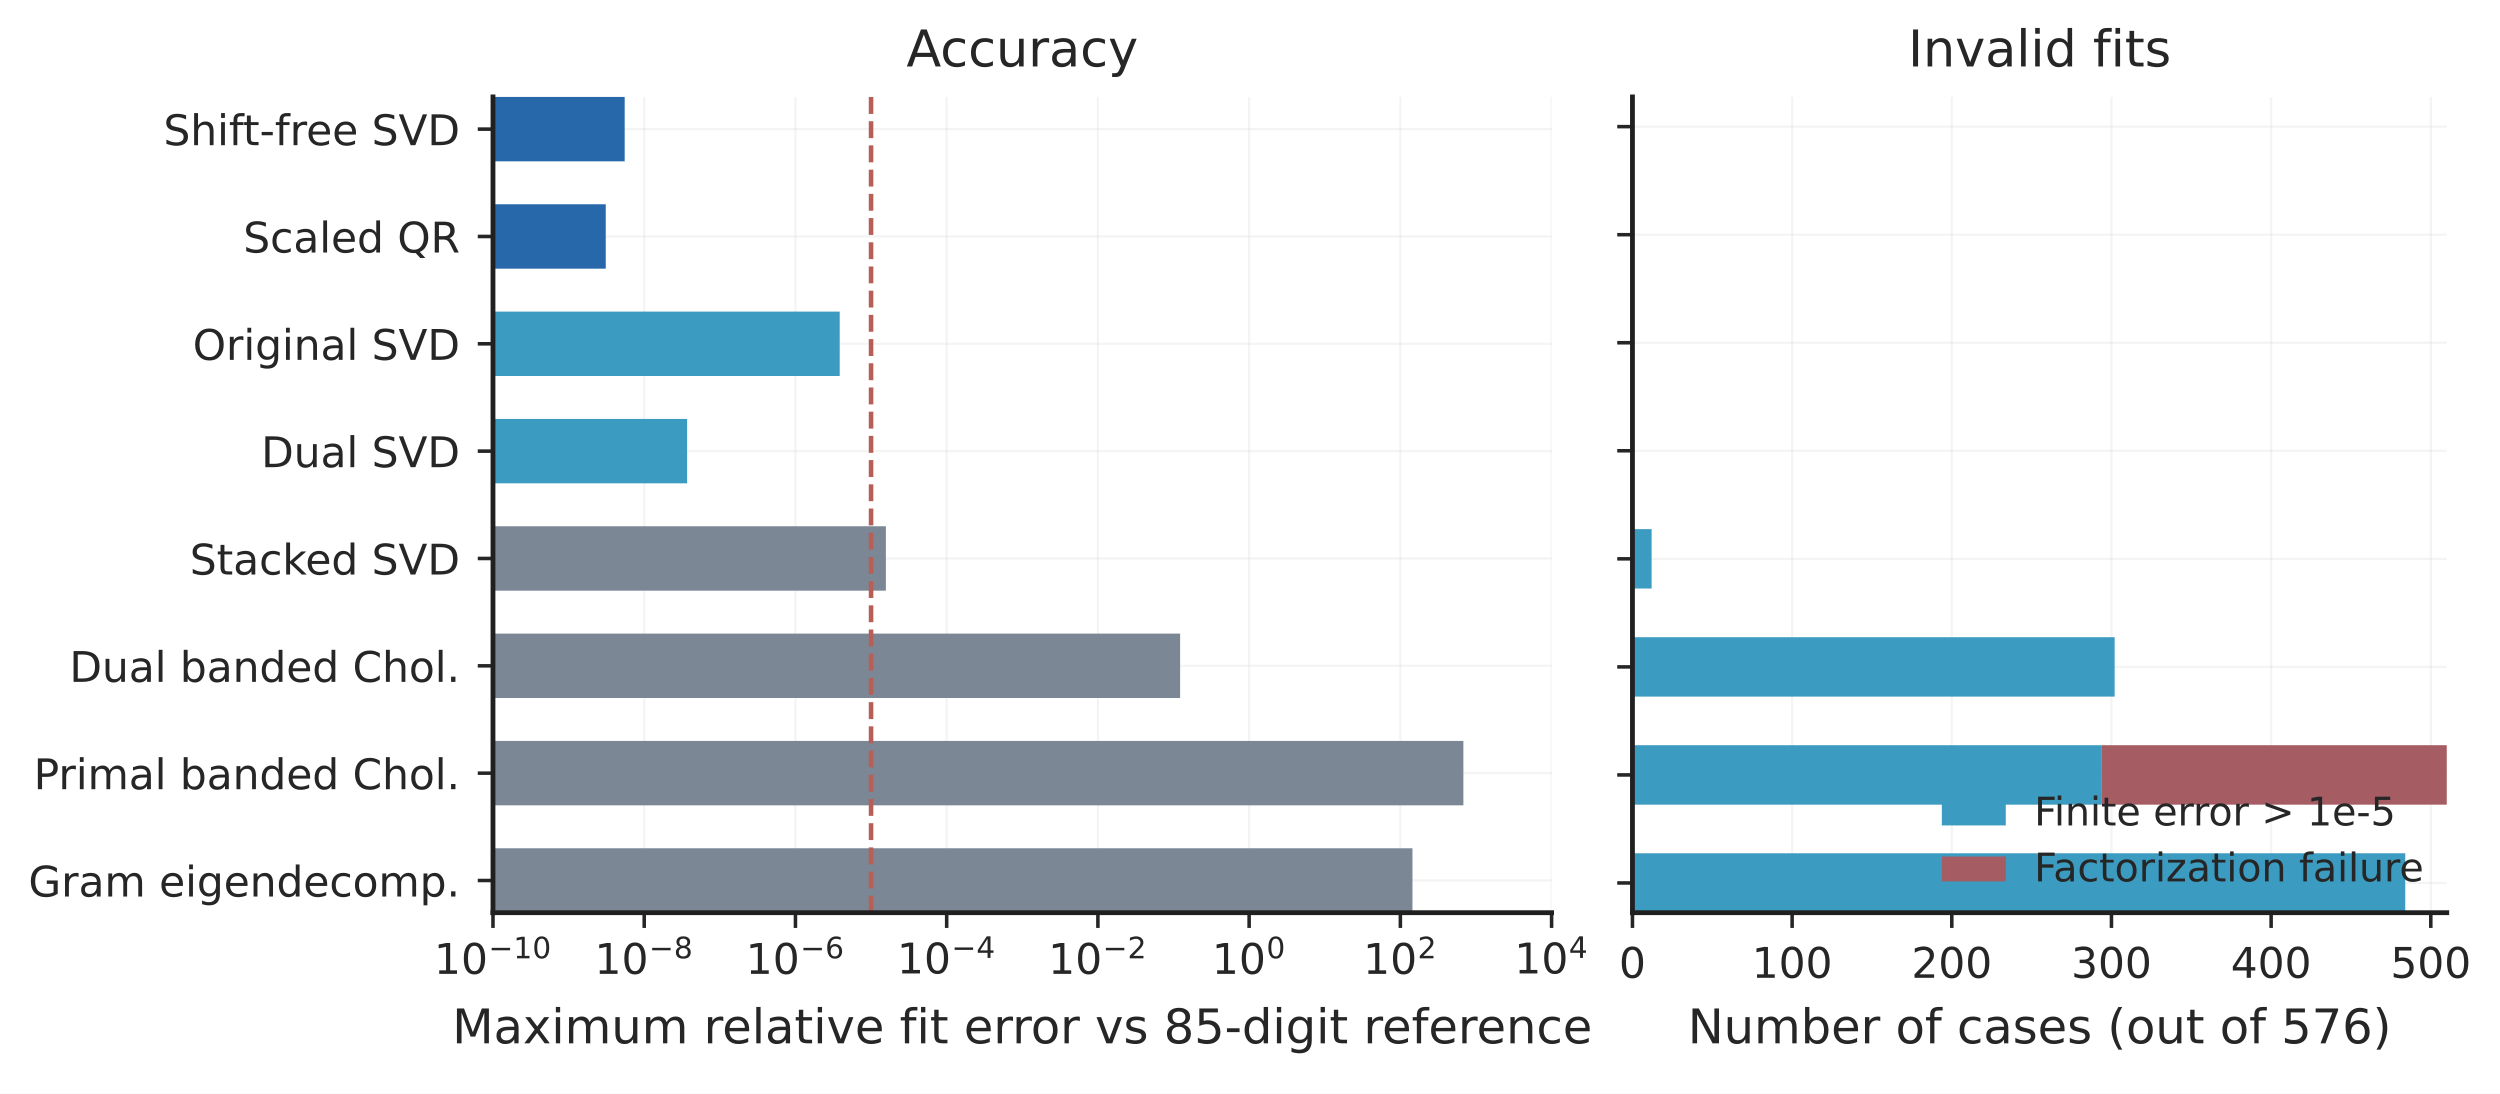
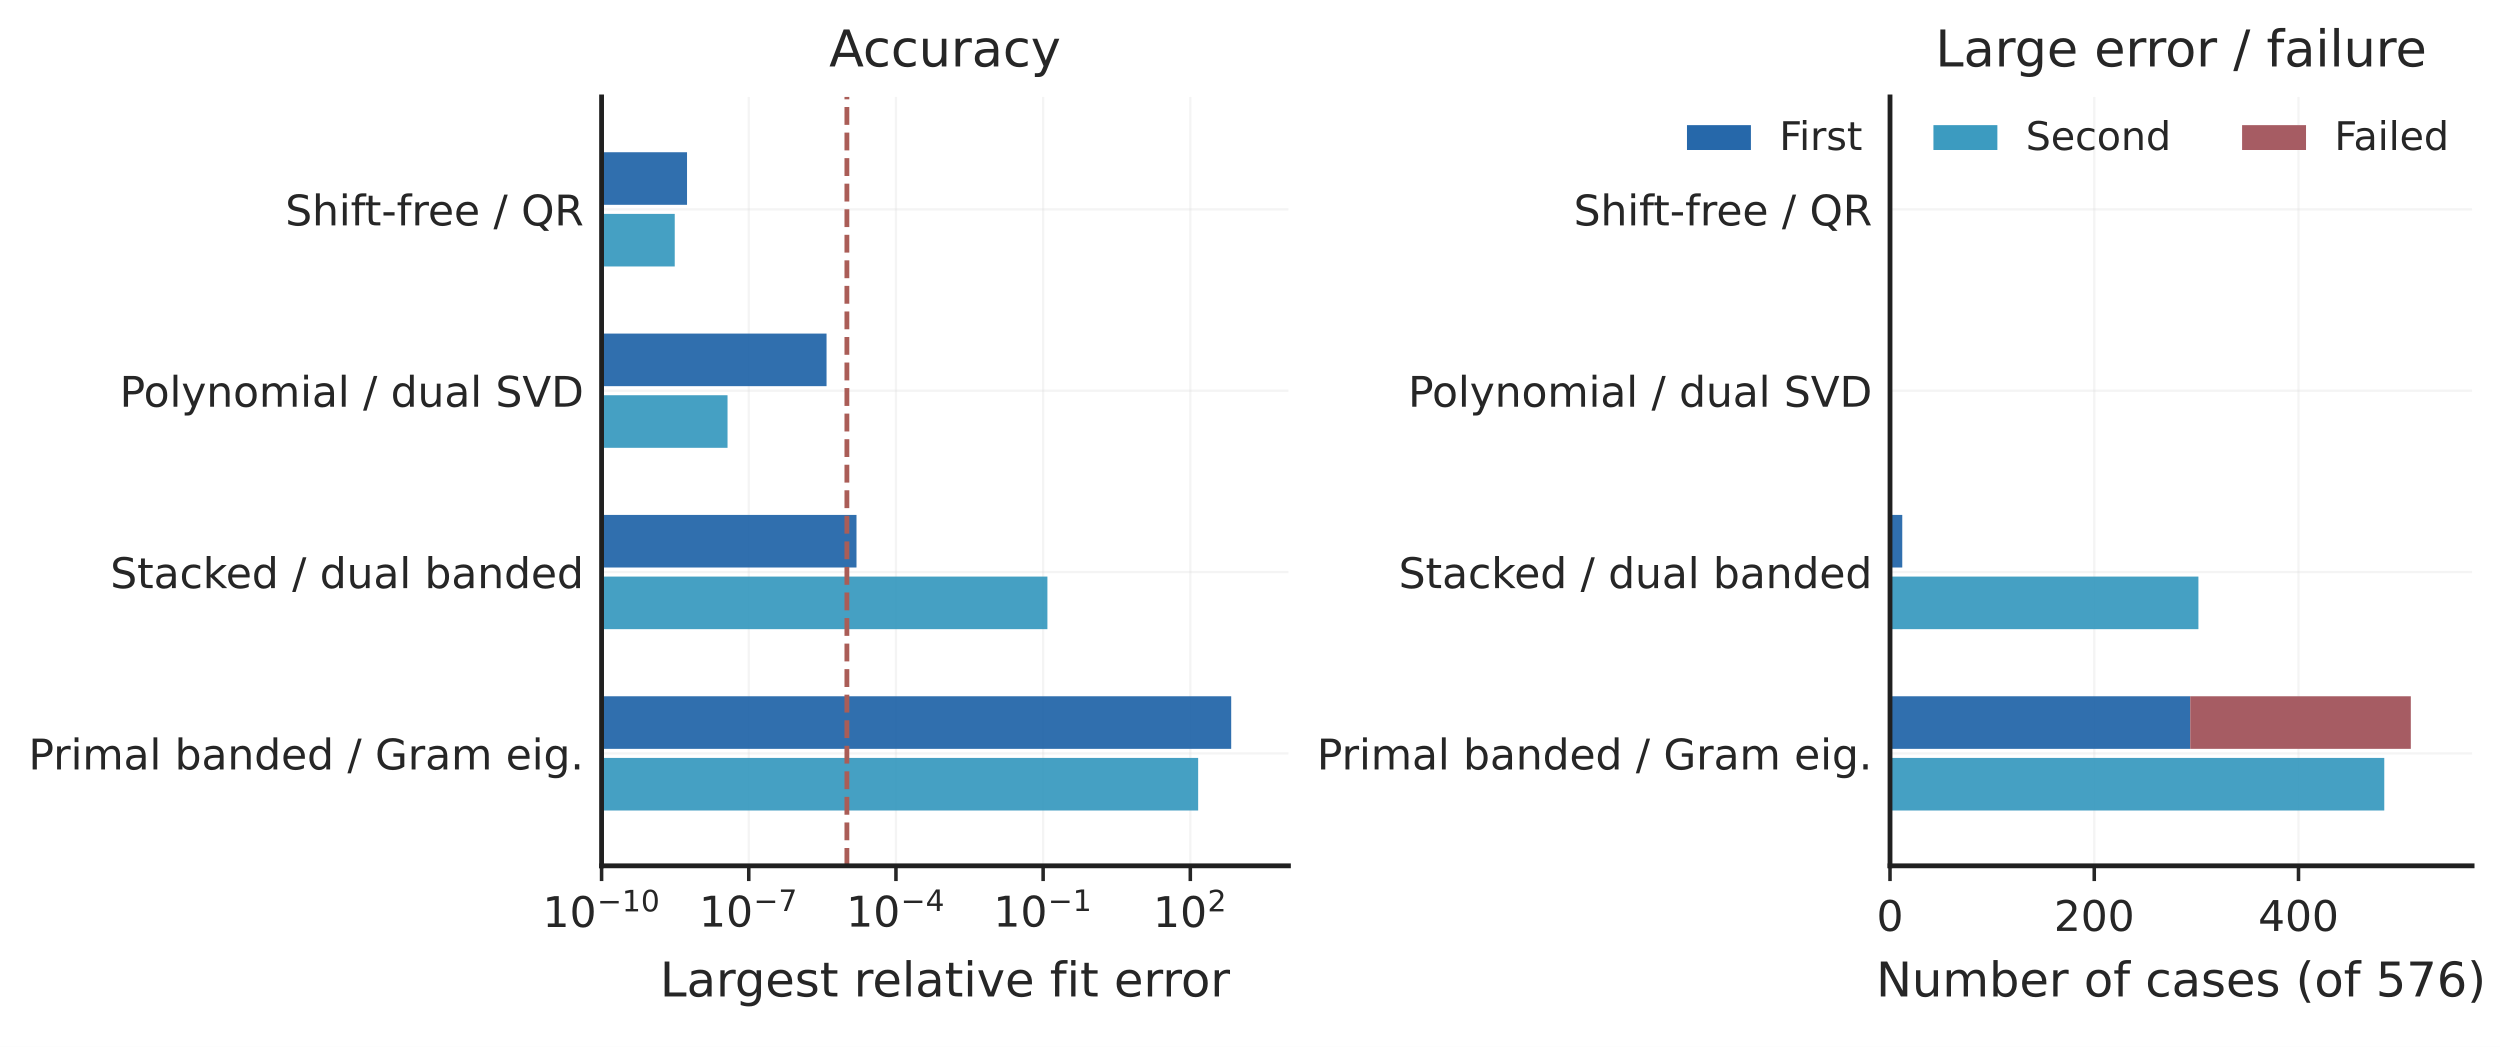
- <svg xmlns="http://www.w3.org/2000/svg" xmlns:xlink="http://www.w3.org/1999/xlink" width="492.661pt" height="215.539pt" viewBox="0 0 492.661 215.539" version="1.1">
+ <svg xmlns="http://www.w3.org/2000/svg" xmlns:xlink="http://www.w3.org/1999/xlink" width="492.661pt" height="206.302pt" viewBox="0 0 492.661 206.302" version="1.1">
  <defs>
    <style type="text/css">*{stroke-linejoin: round; stroke-linecap: butt}</style>
  </defs>
  <g id="figure_1">
    <g id="patch_1">
-       <path d="M 0 215.539  L 492.661 215.539  L 492.661 0  L 0 0  z " style="fill: #ffffff" />
+       <path d="M 0 206.302  L 492.661 206.302  L 492.661 0  L 0 0  z " style="fill: #ffffff" />
    </g>
    <g id="axes_1">
      <g id="patch_2">
-         <path d="M 97.15 179.859  L 305.763 179.859  L 305.763 19.1  L 97.15 19.1  z " style="fill: #ffffff" />
+         <path d="M 118.55 170.622  L 253.904 170.622  L 253.904 19.1  L 118.55 19.1  z " style="fill: #ffffff" />
      </g>
      <g id="matplotlib.axis_1">
        <g id="xtick_1">
          <g id="line2d_1">
-             <path d="M 97.15 179.859  L 97.15 19.1  " clip-path="url(#p9e69a3cbe1)" style="fill: none; stroke: #d8d8d8; stroke-opacity: 0.3; stroke-width: 0.45; stroke-linecap: round" />
+             <path d="M 118.55 170.622  L 118.55 19.1  " clip-path="url(#p819bdfc252)" style="fill: none; stroke: #d8d8d8; stroke-opacity: 0.3; stroke-width: 0.45; stroke-linecap: round" />
          </g>
          <g id="line2d_2">
            <defs>
-               <path id="me8a003179f" d="M 0 0  L 0 3  " style="stroke: #262626; stroke-width: 0.7" />
+               <path id="m937b2d4be9" d="M 0 0  L 0 3  " style="stroke: #262626; stroke-width: 0.7" />
            </defs>
            <g>
-               <use xlink:href="#me8a003179f" x="97.15" y="179.859" style="fill: #262626; stroke: #262626; stroke-width: 0.7" />
+               <use xlink:href="#m937b2d4be9" x="118.55" y="170.622" style="fill: #262626; stroke: #262626; stroke-width: 0.7" />
            </g>
          </g>
          <g id="text_1">
-             <g style="fill: #262626" transform="translate(85.525 192.6914)">
+             <g style="fill: #262626" transform="translate(106.925 183.454)">
              <text>
                <tspan x="0" y="-0.781" style="font-size: 8.333px; font-family: 'DejaVu Sans'; fill: #262626">1</tspan>
                <tspan x="5.328" y="-0.781" style="font-size: 8.333px; font-family: 'DejaVu Sans'; fill: #262626">0</tspan>
                <tspan x="10.733" y="-3.844" style="font-size: 5.833px; font-family: 'DejaVu Sans'; fill: #262626">−</tspan>
                <tspan x="15.646" y="-3.844" style="font-size: 5.833px; font-family: 'DejaVu Sans'; fill: #262626">1</tspan>
                <tspan x="19.375" y="-3.844" style="font-size: 5.833px; font-family: 'DejaVu Sans'; fill: #262626">0</tspan>
              </text>
            </g>
          </g>
        </g>
        <g id="xtick_2">
          <g id="line2d_3">
-             <path d="M 126.952 179.859  L 126.952 19.1  " clip-path="url(#p9e69a3cbe1)" style="fill: none; stroke: #d8d8d8; stroke-opacity: 0.3; stroke-width: 0.45; stroke-linecap: round" />
+             <path d="M 147.554 170.622  L 147.554 19.1  " clip-path="url(#p819bdfc252)" style="fill: none; stroke: #d8d8d8; stroke-opacity: 0.3; stroke-width: 0.45; stroke-linecap: round" />
          </g>
          <g id="line2d_4">
            <g>
-               <use xlink:href="#me8a003179f" x="126.952" y="179.859" style="fill: #262626; stroke: #262626; stroke-width: 0.7" />
+               <use xlink:href="#m937b2d4be9" x="147.554" y="170.622" style="fill: #262626; stroke: #262626; stroke-width: 0.7" />
            </g>
          </g>
          <g id="text_2">
-             <g style="fill: #262626" transform="translate(117.1602 192.6914)">
-               <text>
-                 <tspan x="0" y="-0.781" style="font-size: 8.333px; font-family: 'DejaVu Sans'; fill: #262626">1</tspan>
-                 <tspan x="5.328" y="-0.781" style="font-size: 8.333px; font-family: 'DejaVu Sans'; fill: #262626">0</tspan>
-                 <tspan x="10.733" y="-3.844" style="font-size: 5.833px; font-family: 'DejaVu Sans'; fill: #262626">−</tspan>
-                 <tspan x="15.646" y="-3.844" style="font-size: 5.833px; font-family: 'DejaVu Sans'; fill: #262626">8</tspan>
+             <g style="fill: #262626" transform="translate(137.7628 183.454)">
+               <text>
+                 <tspan x="0" y="-0.858" style="font-size: 8.333px; font-family: 'DejaVu Sans'; fill: #262626">1</tspan>
+                 <tspan x="5.328" y="-0.858" style="font-size: 8.333px; font-family: 'DejaVu Sans'; fill: #262626">0</tspan>
+                 <tspan x="10.733" y="-3.92" style="font-size: 5.833px; font-family: 'DejaVu Sans'; fill: #262626">−</tspan>
+                 <tspan x="15.646" y="-3.92" style="font-size: 5.833px; font-family: 'DejaVu Sans'; fill: #262626">7</tspan>
              </text>
            </g>
          </g>
        </g>
        <g id="xtick_3">
          <g id="line2d_5">
-             <path d="M 156.754 179.859  L 156.754 19.1  " clip-path="url(#p9e69a3cbe1)" style="fill: none; stroke: #d8d8d8; stroke-opacity: 0.3; stroke-width: 0.45; stroke-linecap: round" />
+             <path d="M 176.559 170.622  L 176.559 19.1  " clip-path="url(#p819bdfc252)" style="fill: none; stroke: #d8d8d8; stroke-opacity: 0.3; stroke-width: 0.45; stroke-linecap: round" />
          </g>
          <g id="line2d_6">
            <g>
-               <use xlink:href="#me8a003179f" x="156.754" y="179.859" style="fill: #262626; stroke: #262626; stroke-width: 0.7" />
+               <use xlink:href="#m937b2d4be9" x="176.559" y="170.622" style="fill: #262626; stroke: #262626; stroke-width: 0.7" />
            </g>
          </g>
          <g id="text_3">
-             <g style="fill: #262626" transform="translate(146.9621 192.6914)">
-               <text>
-                 <tspan x="0" y="-0.781" style="font-size: 8.333px; font-family: 'DejaVu Sans'; fill: #262626">1</tspan>
-                 <tspan x="5.328" y="-0.781" style="font-size: 8.333px; font-family: 'DejaVu Sans'; fill: #262626">0</tspan>
-                 <tspan x="10.733" y="-3.844" style="font-size: 5.833px; font-family: 'DejaVu Sans'; fill: #262626">−</tspan>
-                 <tspan x="15.646" y="-3.844" style="font-size: 5.833px; font-family: 'DejaVu Sans'; fill: #262626">6</tspan>
-               </text>
-             </g>
-           </g>
-         </g>
-         <g id="xtick_4">
-           <g id="line2d_7">
-             <path d="M 186.556 179.859  L 186.556 19.1  " clip-path="url(#p9e69a3cbe1)" style="fill: none; stroke: #d8d8d8; stroke-opacity: 0.3; stroke-width: 0.45; stroke-linecap: round" />
-           </g>
-           <g id="line2d_8">
-             <g>
-               <use xlink:href="#me8a003179f" x="186.556" y="179.859" style="fill: #262626; stroke: #262626; stroke-width: 0.7" />
-             </g>
-           </g>
-           <g id="text_4">
-             <g style="fill: #262626" transform="translate(176.7639 192.6914)">
+             <g style="fill: #262626" transform="translate(166.7673 183.454)">
              <text>
                <tspan x="0" y="-0.858" style="font-size: 8.333px; font-family: 'DejaVu Sans'; fill: #262626">1</tspan>
                <tspan x="5.328" y="-0.858" style="font-size: 8.333px; font-family: 'DejaVu Sans'; fill: #262626">0</tspan>
                <tspan x="10.733" y="-3.92" style="font-size: 5.833px; font-family: 'DejaVu Sans'; fill: #262626">−</tspan>
                <tspan x="15.646" y="-3.92" style="font-size: 5.833px; font-family: 'DejaVu Sans'; fill: #262626">4</tspan>
              </text>
            </g>
          </g>
        </g>
+         <g id="xtick_4">
+           <g id="line2d_7">
+             <path d="M 205.564 170.622  L 205.564 19.1  " clip-path="url(#p819bdfc252)" style="fill: none; stroke: #d8d8d8; stroke-opacity: 0.3; stroke-width: 0.45; stroke-linecap: round" />
+           </g>
+           <g id="line2d_8">
+             <g>
+               <use xlink:href="#m937b2d4be9" x="205.564" y="170.622" style="fill: #262626; stroke: #262626; stroke-width: 0.7" />
+             </g>
+           </g>
+           <g id="text_4">
+             <g style="fill: #262626" transform="translate(195.7718 183.454)">
+               <text>
+                 <tspan x="0" y="-0.858" style="font-size: 8.333px; font-family: 'DejaVu Sans'; fill: #262626">1</tspan>
+                 <tspan x="5.328" y="-0.858" style="font-size: 8.333px; font-family: 'DejaVu Sans'; fill: #262626">0</tspan>
+                 <tspan x="10.733" y="-3.92" style="font-size: 5.833px; font-family: 'DejaVu Sans'; fill: #262626">−</tspan>
+                 <tspan x="15.646" y="-3.92" style="font-size: 5.833px; font-family: 'DejaVu Sans'; fill: #262626">1</tspan>
+               </text>
+             </g>
+           </g>
+         </g>
        <g id="xtick_5">
          <g id="line2d_9">
-             <path d="M 216.357 179.859  L 216.357 19.1  " clip-path="url(#p9e69a3cbe1)" style="fill: none; stroke: #d8d8d8; stroke-opacity: 0.3; stroke-width: 0.45; stroke-linecap: round" />
+             <path d="M 234.568 170.622  L 234.568 19.1  " clip-path="url(#p819bdfc252)" style="fill: none; stroke: #d8d8d8; stroke-opacity: 0.3; stroke-width: 0.45; stroke-linecap: round" />
          </g>
          <g id="line2d_10">
            <g>
-               <use xlink:href="#me8a003179f" x="216.357" y="179.859" style="fill: #262626; stroke: #262626; stroke-width: 0.7" />
+               <use xlink:href="#m937b2d4be9" x="234.568" y="170.622" style="fill: #262626; stroke: #262626; stroke-width: 0.7" />
            </g>
          </g>
          <g id="text_5">
-             <g style="fill: #262626" transform="translate(206.5658 192.6914)">
-               <text>
-                 <tspan x="0" y="-0.781" style="font-size: 8.333px; font-family: 'DejaVu Sans'; fill: #262626">1</tspan>
-                 <tspan x="5.328" y="-0.781" style="font-size: 8.333px; font-family: 'DejaVu Sans'; fill: #262626">0</tspan>
-                 <tspan x="10.733" y="-3.844" style="font-size: 5.833px; font-family: 'DejaVu Sans'; fill: #262626">−</tspan>
-                 <tspan x="15.646" y="-3.844" style="font-size: 5.833px; font-family: 'DejaVu Sans'; fill: #262626">2</tspan>
-               </text>
-             </g>
-           </g>
-         </g>
-         <g id="xtick_6">
-           <g id="line2d_11">
-             <path d="M 246.159 179.859  L 246.159 19.1  " clip-path="url(#p9e69a3cbe1)" style="fill: none; stroke: #d8d8d8; stroke-opacity: 0.3; stroke-width: 0.45; stroke-linecap: round" />
-           </g>
-           <g id="line2d_12">
-             <g>
-               <use xlink:href="#me8a003179f" x="246.159" y="179.859" style="fill: #262626; stroke: #262626; stroke-width: 0.7" />
-             </g>
-           </g>
-           <g id="text_6">
-             <g style="fill: #262626" transform="translate(238.826 192.6914)">
-               <text>
-                 <tspan x="0" y="-0.781" style="font-size: 8.333px; font-family: 'DejaVu Sans'; fill: #262626">1</tspan>
-                 <tspan x="5.328" y="-0.781" style="font-size: 8.333px; font-family: 'DejaVu Sans'; fill: #262626">0</tspan>
-                 <tspan x="10.733" y="-3.844" style="font-size: 5.833px; font-family: 'DejaVu Sans'; fill: #262626">0</tspan>
-               </text>
-             </g>
-           </g>
-         </g>
-         <g id="xtick_7">
-           <g id="line2d_13">
-             <path d="M 275.961 179.859  L 275.961 19.1  " clip-path="url(#p9e69a3cbe1)" style="fill: none; stroke: #d8d8d8; stroke-opacity: 0.3; stroke-width: 0.45; stroke-linecap: round" />
-           </g>
-           <g id="line2d_14">
-             <g>
-               <use xlink:href="#me8a003179f" x="275.961" y="179.859" style="fill: #262626; stroke: #262626; stroke-width: 0.7" />
-             </g>
-           </g>
-           <g id="text_7">
-             <g style="fill: #262626" transform="translate(268.6279 192.6914)">
+             <g style="fill: #262626" transform="translate(227.2347 183.454)">
              <text>
                <tspan x="0" y="-0.781" style="font-size: 8.333px; font-family: 'DejaVu Sans'; fill: #262626">1</tspan>
                <tspan x="5.328" y="-0.781" style="font-size: 8.333px; font-family: 'DejaVu Sans'; fill: #262626">0</tspan>
                <tspan x="10.733" y="-3.844" style="font-size: 5.833px; font-family: 'DejaVu Sans'; fill: #262626">2</tspan>
              </text>
            </g>
          </g>
        </g>
-         <g id="xtick_8">
-           <g id="line2d_15">
-             <path d="M 305.763 179.859  L 305.763 19.1  " clip-path="url(#p9e69a3cbe1)" style="fill: none; stroke: #d8d8d8; stroke-opacity: 0.3; stroke-width: 0.45; stroke-linecap: round" />
-           </g>
-           <g id="line2d_16">
-             <g>
-               <use xlink:href="#me8a003179f" x="305.763" y="179.859" style="fill: #262626; stroke: #262626; stroke-width: 0.7" />
-             </g>
-           </g>
-           <g id="text_8">
-             <g style="fill: #262626" transform="translate(298.4298 192.6914)">
-               <text>
-                 <tspan x="0" y="-0.858" style="font-size: 8.333px; font-family: 'DejaVu Sans'; fill: #262626">1</tspan>
-                 <tspan x="5.328" y="-0.858" style="font-size: 8.333px; font-family: 'DejaVu Sans'; fill: #262626">0</tspan>
-                 <tspan x="10.733" y="-3.92" style="font-size: 5.833px; font-family: 'DejaVu Sans'; fill: #262626">4</tspan>
-               </text>
-             </g>
-           </g>
-         </g>
-         <g id="text_9">
-           <text style="font-size: 9.444px; font-family: 'DejaVu Sans'; text-anchor: middle; fill: #262626" x="201.457" y="205.601" transform="rotate(-0 201.4566 205.6008)">Maximum relative fit error vs 85-digit reference</text>
+         <g id="text_6">
+           <text style="font-size: 9.444px; font-family: 'DejaVu Sans'; text-anchor: middle; fill: #262626" x="186.227" y="196.363" transform="rotate(-0 186.2272 196.3634)">Largest relative fit error</text>
        </g>
      </g>
      <g id="matplotlib.axis_2">
        <g id="ytick_1">
+           <g id="line2d_11">
+             <path d="M 118.55 41.257  L 253.904 41.257  " clip-path="url(#p819bdfc252)" style="fill: none; stroke: #d8d8d8; stroke-opacity: 0.3; stroke-width: 0.45; stroke-linecap: round" />
+           </g>
+           <g id="line2d_12" />
+           <g id="text_7">
+             <text style="font-size: 8.333px; font-family: 'DejaVu Sans'; text-anchor: end; fill: #262626" x="115.05" y="44.423" transform="rotate(-0 115.05 44.42253)">Shift-free / QR</text>
+           </g>
+         </g>
+         <g id="ytick_2">
+           <g id="line2d_13">
+             <path d="M 118.55 76.993  L 253.904 76.993  " clip-path="url(#p819bdfc252)" style="fill: none; stroke: #d8d8d8; stroke-opacity: 0.3; stroke-width: 0.45; stroke-linecap: round" />
+           </g>
+           <g id="line2d_14" />
+           <g id="text_8">
+             <text style="font-size: 8.333px; font-family: 'DejaVu Sans'; text-anchor: end; fill: #262626" x="115.05" y="80.159" transform="rotate(-0 115.05 80.15884)">Polynomial / dual SVD</text>
+           </g>
+         </g>
+         <g id="ytick_3">
+           <g id="line2d_15">
+             <path d="M 118.55 112.729  L 253.904 112.729  " clip-path="url(#p819bdfc252)" style="fill: none; stroke: #d8d8d8; stroke-opacity: 0.3; stroke-width: 0.45; stroke-linecap: round" />
+           </g>
+           <g id="line2d_16" />
+           <g id="text_9">
+             <text style="font-size: 8.333px; font-family: 'DejaVu Sans'; text-anchor: end; fill: #262626" x="115.05" y="115.895" transform="rotate(-0 115.05 115.8952)">Stacked / dual banded</text>
+           </g>
+         </g>
+         <g id="ytick_4">
          <g id="line2d_17">
-             <path d="M 97.15 25.446  L 305.763 25.446  " clip-path="url(#p9e69a3cbe1)" style="fill: none; stroke: #d8d8d8; stroke-opacity: 0.3; stroke-width: 0.45; stroke-linecap: round" />
-           </g>
-           <g id="line2d_18">
-             <defs>
-               <path id="m172199bb80" d="M 0 0  L -3 0  " style="stroke: #262626; stroke-width: 0.7" />
-             </defs>
-             <g>
-               <use xlink:href="#m172199bb80" x="97.15" y="25.446" style="fill: #262626; stroke: #262626; stroke-width: 0.7" />
-             </g>
-           </g>
+             <path d="M 118.55 148.465  L 253.904 148.465  " clip-path="url(#p819bdfc252)" style="fill: none; stroke: #d8d8d8; stroke-opacity: 0.3; stroke-width: 0.45; stroke-linecap: round" />
+           </g>
+           <g id="line2d_18" />
          <g id="text_10">
-             <text style="font-size: 8.333px; font-family: 'DejaVu Sans'; text-anchor: end; fill: #262626" x="90.65" y="28.612" transform="rotate(-0 90.65 28.61178)">Shift-free SVD</text>
-           </g>
-         </g>
-         <g id="ytick_2">
-           <g id="line2d_19">
-             <path d="M 97.15 46.598  L 305.763 46.598  " clip-path="url(#p9e69a3cbe1)" style="fill: none; stroke: #d8d8d8; stroke-opacity: 0.3; stroke-width: 0.45; stroke-linecap: round" />
-           </g>
-           <g id="line2d_20">
-             <g>
-               <use xlink:href="#m172199bb80" x="97.15" y="46.598" style="fill: #262626; stroke: #262626; stroke-width: 0.7" />
-             </g>
-           </g>
-           <g id="text_11">
-             <text style="font-size: 8.333px; font-family: 'DejaVu Sans'; text-anchor: end; fill: #262626" x="90.65" y="49.764" transform="rotate(-0 90.65 49.76433)">Scaled QR</text>
-           </g>
-         </g>
-         <g id="ytick_3">
-           <g id="line2d_21">
-             <path d="M 97.15 67.751  L 305.763 67.751  " clip-path="url(#p9e69a3cbe1)" style="fill: none; stroke: #d8d8d8; stroke-opacity: 0.3; stroke-width: 0.45; stroke-linecap: round" />
-           </g>
-           <g id="line2d_22">
-             <g>
-               <use xlink:href="#m172199bb80" x="97.15" y="67.751" style="fill: #262626; stroke: #262626; stroke-width: 0.7" />
-             </g>
-           </g>
-           <g id="text_12">
-             <text style="font-size: 8.333px; font-family: 'DejaVu Sans'; text-anchor: end; fill: #262626" x="90.65" y="70.917" transform="rotate(-0 90.65 70.91688)">Original SVD</text>
-           </g>
-         </g>
-         <g id="ytick_4">
-           <g id="line2d_23">
-             <path d="M 97.15 88.903  L 305.763 88.903  " clip-path="url(#p9e69a3cbe1)" style="fill: none; stroke: #d8d8d8; stroke-opacity: 0.3; stroke-width: 0.45; stroke-linecap: round" />
-           </g>
-           <g id="line2d_24">
-             <g>
-               <use xlink:href="#m172199bb80" x="97.15" y="88.903" style="fill: #262626; stroke: #262626; stroke-width: 0.7" />
-             </g>
-           </g>
-           <g id="text_13">
-             <text style="font-size: 8.333px; font-family: 'DejaVu Sans'; text-anchor: end; fill: #262626" x="90.65" y="92.069" transform="rotate(-0 90.65 92.06942)">Dual SVD</text>
-           </g>
-         </g>
-         <g id="ytick_5">
-           <g id="line2d_25">
-             <path d="M 97.15 110.056  L 305.763 110.056  " clip-path="url(#p9e69a3cbe1)" style="fill: none; stroke: #d8d8d8; stroke-opacity: 0.3; stroke-width: 0.45; stroke-linecap: round" />
-           </g>
-           <g id="line2d_26">
-             <g>
-               <use xlink:href="#m172199bb80" x="97.15" y="110.056" style="fill: #262626; stroke: #262626; stroke-width: 0.7" />
-             </g>
-           </g>
-           <g id="text_14">
-             <text style="font-size: 8.333px; font-family: 'DejaVu Sans'; text-anchor: end; fill: #262626" x="90.65" y="113.222" transform="rotate(-0 90.65 113.222)">Stacked SVD</text>
-           </g>
-         </g>
-         <g id="ytick_6">
-           <g id="line2d_27">
-             <path d="M 97.15 131.209  L 305.763 131.209  " clip-path="url(#p9e69a3cbe1)" style="fill: none; stroke: #d8d8d8; stroke-opacity: 0.3; stroke-width: 0.45; stroke-linecap: round" />
-           </g>
-           <g id="line2d_28">
-             <g>
-               <use xlink:href="#m172199bb80" x="97.15" y="131.209" style="fill: #262626; stroke: #262626; stroke-width: 0.7" />
-             </g>
-           </g>
-           <g id="text_15">
-             <text style="font-size: 8.333px; font-family: 'DejaVu Sans'; text-anchor: end; fill: #262626" x="90.65" y="134.375" transform="rotate(-0 90.65 134.3745)">Dual banded Chol.</text>
-           </g>
-         </g>
-         <g id="ytick_7">
-           <g id="line2d_29">
-             <path d="M 97.15 152.361  L 305.763 152.361  " clip-path="url(#p9e69a3cbe1)" style="fill: none; stroke: #d8d8d8; stroke-opacity: 0.3; stroke-width: 0.45; stroke-linecap: round" />
-           </g>
-           <g id="line2d_30">
-             <g>
-               <use xlink:href="#m172199bb80" x="97.15" y="152.361" style="fill: #262626; stroke: #262626; stroke-width: 0.7" />
-             </g>
-           </g>
-           <g id="text_16">
-             <text style="font-size: 8.333px; font-family: 'DejaVu Sans'; text-anchor: end; fill: #262626" x="90.65" y="155.527" transform="rotate(-0 90.65 155.5271)">Primal banded Chol.</text>
-           </g>
-         </g>
-         <g id="ytick_8">
-           <g id="line2d_31">
-             <path d="M 97.15 173.514  L 305.763 173.514  " clip-path="url(#p9e69a3cbe1)" style="fill: none; stroke: #d8d8d8; stroke-opacity: 0.3; stroke-width: 0.45; stroke-linecap: round" />
-           </g>
-           <g id="line2d_32">
-             <g>
-               <use xlink:href="#m172199bb80" x="97.15" y="173.514" style="fill: #262626; stroke: #262626; stroke-width: 0.7" />
-             </g>
-           </g>
-           <g id="text_17">
-             <text style="font-size: 8.333px; font-family: 'DejaVu Sans'; text-anchor: end; fill: #262626" x="90.65" y="176.68" transform="rotate(-0 90.65 176.6796)">Gram eigendecomp.</text>
+             <text style="font-size: 8.333px; font-family: 'DejaVu Sans'; text-anchor: end; fill: #262626" x="115.05" y="151.631" transform="rotate(-0 115.05 151.6315)">Primal banded / Gram eig.</text>
          </g>
        </g>
      </g>
      <g id="patch_3">
-         <path d="M -14654.777 19.1  L 123.103 19.1  L 123.103 31.792  L -14654.777 31.792  z " clip-path="url(#p9e69a3cbe1)" style="fill: #2668aa" />
+         <path d="M -9452.935 30  L 135.389 30  L 135.389 40.363  L -9452.935 40.363  z " clip-path="url(#p819bdfc252)" style="fill: #2668aa; opacity: 0.95" />
      </g>
      <g id="patch_4">
-         <path d="M -14654.777 40.253  L 119.37 40.253  L 119.37 52.944  L -14654.777 52.944  z " clip-path="url(#p9e69a3cbe1)" style="fill: #2668aa" />
+         <path d="M -9452.935 65.736  L 162.884 65.736  L 162.884 76.099  L -9452.935 76.099  z " clip-path="url(#p819bdfc252)" style="fill: #2668aa; opacity: 0.95" />
      </g>
      <g id="patch_5">
-         <path d="M -14654.777 61.405  L 165.479 61.405  L 165.479 74.097  L -14654.777 74.097  z " clip-path="url(#p9e69a3cbe1)" style="fill: #3c9bc0" />
+         <path d="M -9452.935 101.472  L 168.786 101.472  L 168.786 111.836  L -9452.935 111.836  z " clip-path="url(#p819bdfc252)" style="fill: #2668aa; opacity: 0.95" />
      </g>
      <g id="patch_6">
-         <path d="M -14654.777 82.558  L 135.404 82.558  L 135.404 95.249  L -14654.777 95.249  z " clip-path="url(#p9e69a3cbe1)" style="fill: #3c9bc0" />
+         <path d="M -9452.935 137.209  L 242.625 137.209  L 242.625 147.572  L -9452.935 147.572  z " clip-path="url(#p819bdfc252)" style="fill: #2668aa; opacity: 0.95" />
      </g>
      <g id="patch_7">
-         <path d="M -14654.777 103.71  L 174.575 103.71  L 174.575 116.402  L -14654.777 116.402  z " clip-path="url(#p9e69a3cbe1)" style="fill: #7b8794" />
+         <path d="M -9452.935 42.15  L 132.967 42.15  L 132.967 52.513  L -9452.935 52.513  z " clip-path="url(#p819bdfc252)" style="fill: #3c9bc0; opacity: 0.95" />
      </g>
      <g id="patch_8">
-         <path d="M -14654.777 124.863  L 232.558 124.863  L 232.558 137.554  L -14654.777 137.554  z " clip-path="url(#p9e69a3cbe1)" style="fill: #7b8794" />
+         <path d="M -9452.935 77.886  L 143.37 77.886  L 143.37 88.25  L -9452.935 88.25  z " clip-path="url(#p819bdfc252)" style="fill: #3c9bc0; opacity: 0.95" />
      </g>
      <g id="patch_9">
-         <path d="M -14654.777 146.015  L 288.38 146.015  L 288.38 158.707  L -14654.777 158.707  z " clip-path="url(#p9e69a3cbe1)" style="fill: #7b8794" />
+         <path d="M -9452.935 113.623  L 206.407 113.623  L 206.407 123.986  L -9452.935 123.986  z " clip-path="url(#p819bdfc252)" style="fill: #3c9bc0; opacity: 0.95" />
      </g>
      <g id="patch_10">
-         <path d="M -14654.777 167.168  L 278.345 167.168  L 278.345 179.859  L -14654.777 179.859  z " clip-path="url(#p9e69a3cbe1)" style="fill: #7b8794" />
-       </g>
-       <g id="line2d_33">
-         <path d="M 171.655 179.859  L 171.655 19.1  " clip-path="url(#p9e69a3cbe1)" style="fill: none; stroke-dasharray: 3.33,1.44; stroke-dashoffset: 0; stroke: #b75e57; stroke-width: 0.9" />
+         <path d="M -9452.935 149.359  L 236.115 149.359  L 236.115 159.722  L -9452.935 159.722  z " clip-path="url(#p819bdfc252)" style="fill: #3c9bc0; opacity: 0.95" />
+       </g>
+       <g id="line2d_19">
+         <path d="M 166.891 170.622  L 166.891 19.1  " clip-path="url(#p819bdfc252)" style="fill: none; stroke-dasharray: 3.515,1.52; stroke-dashoffset: 0; stroke: #aa5d57; stroke-width: 0.95" />
      </g>
      <g id="patch_11">
-         <path d="M 97.15 179.859  L 97.15 19.1  " style="fill: none; stroke: #202020; stroke-width: 0.95; stroke-linejoin: miter; stroke-linecap: square" />
+         <path d="M 118.55 170.622  L 118.55 19.1  " style="fill: none; stroke: #202020; stroke-width: 0.95; stroke-linejoin: miter; stroke-linecap: square" />
      </g>
      <g id="patch_12">
-         <path d="M 97.15 179.859  L 305.763 179.859  " style="fill: none; stroke: #202020; stroke-width: 0.95; stroke-linejoin: miter; stroke-linecap: square" />
-       </g>
-       <g id="text_18">
-         <text style="font-size: 10px; font-family: 'DejaVu Sans'; text-anchor: middle; fill: #262626" x="201.457" y="13.1" transform="rotate(-0 201.4566 13.1)">Accuracy</text>
+         <path d="M 118.55 170.622  L 253.904 170.622  " style="fill: none; stroke: #202020; stroke-width: 0.95; stroke-linejoin: miter; stroke-linecap: square" />
+       </g>
+       <g id="text_11">
+         <text style="font-size: 10px; font-family: 'DejaVu Sans'; text-anchor: middle; fill: #262626" x="186.227" y="13.1" transform="rotate(-0 186.2272 13.1)">Accuracy</text>
      </g>
    </g>
    <g id="axes_2">
      <g id="patch_13">
-         <path d="M 321.699 179.859  L 482.17 179.859  L 482.17 19.1  L 321.699 19.1  z " style="fill: #ffffff" />
+         <path d="M 372.454 170.622  L 487.161 170.622  L 487.161 19.1  L 372.454 19.1  z " style="fill: #ffffff" />
      </g>
      <g id="matplotlib.axis_3">
-         <g id="xtick_9">
-           <g id="line2d_34">
-             <path d="M 321.699 179.859  L 321.699 19.1  " clip-path="url(#p953128a2a6)" style="fill: none; stroke: #d8d8d8; stroke-opacity: 0.3; stroke-width: 0.45; stroke-linecap: round" />
-           </g>
-           <g id="line2d_35">
-             <g>
-               <use xlink:href="#me8a003179f" x="321.699" y="179.859" style="fill: #262626; stroke: #262626; stroke-width: 0.7" />
-             </g>
-           </g>
+         <g id="xtick_6">
+           <g id="line2d_20">
+             <path d="M 372.454 170.622  L 372.454 19.1  " clip-path="url(#p7e38688e4f)" style="fill: none; stroke: #d8d8d8; stroke-opacity: 0.3; stroke-width: 0.45; stroke-linecap: round" />
+           </g>
+           <g id="line2d_21">
+             <g>
+               <use xlink:href="#m937b2d4be9" x="372.454" y="170.622" style="fill: #262626; stroke: #262626; stroke-width: 0.7" />
+             </g>
+           </g>
+           <g id="text_12">
+             <text style="font-size: 8.333px; font-family: 'DejaVu Sans'; text-anchor: middle; fill: #262626" x="372.454" y="183.454" transform="rotate(-0 372.4543 183.454)">0</text>
+           </g>
+         </g>
+         <g id="xtick_7">
+           <g id="line2d_22">
+             <path d="M 412.702 170.622  L 412.702 19.1  " clip-path="url(#p7e38688e4f)" style="fill: none; stroke: #d8d8d8; stroke-opacity: 0.3; stroke-width: 0.45; stroke-linecap: round" />
+           </g>
+           <g id="line2d_23">
+             <g>
+               <use xlink:href="#m937b2d4be9" x="412.702" y="170.622" style="fill: #262626; stroke: #262626; stroke-width: 0.7" />
+             </g>
+           </g>
+           <g id="text_13">
+             <text style="font-size: 8.333px; font-family: 'DejaVu Sans'; text-anchor: middle; fill: #262626" x="412.702" y="183.454" transform="rotate(-0 412.7024 183.454)">200</text>
+           </g>
+         </g>
+         <g id="xtick_8">
+           <g id="line2d_24">
+             <path d="M 452.951 170.622  L 452.951 19.1  " clip-path="url(#p7e38688e4f)" style="fill: none; stroke: #d8d8d8; stroke-opacity: 0.3; stroke-width: 0.45; stroke-linecap: round" />
+           </g>
+           <g id="line2d_25">
+             <g>
+               <use xlink:href="#m937b2d4be9" x="452.951" y="170.622" style="fill: #262626; stroke: #262626; stroke-width: 0.7" />
+             </g>
+           </g>
+           <g id="text_14">
+             <text style="font-size: 8.333px; font-family: 'DejaVu Sans'; text-anchor: middle; fill: #262626" x="452.951" y="183.454" transform="rotate(-0 452.9505 183.454)">400</text>
+           </g>
+         </g>
+         <g id="text_15">
+           <text style="font-size: 9.444px; font-family: 'DejaVu Sans'; text-anchor: middle; fill: #262626" x="429.808" y="196.363" transform="rotate(-0 429.8079 196.3634)">Number of cases (of 576)</text>
+         </g>
+       </g>
+       <g id="matplotlib.axis_4">
+         <g id="ytick_5">
+           <g id="line2d_26">
+             <path d="M 372.454 41.257  L 487.161 41.257  " clip-path="url(#p7e38688e4f)" style="fill: none; stroke: #d8d8d8; stroke-opacity: 0.3; stroke-width: 0.45; stroke-linecap: round" />
+           </g>
+           <g id="line2d_27" />
+           <g id="text_16">
+             <text style="font-size: 8.333px; font-family: 'DejaVu Sans'; text-anchor: end; fill: #262626" x="368.954" y="44.423" transform="rotate(-0 368.9543 44.42253)">Shift-free / QR</text>
+           </g>
+         </g>
+         <g id="ytick_6">
+           <g id="line2d_28">
+             <path d="M 372.454 76.993  L 487.161 76.993  " clip-path="url(#p7e38688e4f)" style="fill: none; stroke: #d8d8d8; stroke-opacity: 0.3; stroke-width: 0.45; stroke-linecap: round" />
+           </g>
+           <g id="line2d_29" />
+           <g id="text_17">
+             <text style="font-size: 8.333px; font-family: 'DejaVu Sans'; text-anchor: end; fill: #262626" x="368.954" y="80.159" transform="rotate(-0 368.9543 80.15884)">Polynomial / dual SVD</text>
+           </g>
+         </g>
+         <g id="ytick_7">
+           <g id="line2d_30">
+             <path d="M 372.454 112.729  L 487.161 112.729  " clip-path="url(#p7e38688e4f)" style="fill: none; stroke: #d8d8d8; stroke-opacity: 0.3; stroke-width: 0.45; stroke-linecap: round" />
+           </g>
+           <g id="line2d_31" />
+           <g id="text_18">
+             <text style="font-size: 8.333px; font-family: 'DejaVu Sans'; text-anchor: end; fill: #262626" x="368.954" y="115.895" transform="rotate(-0 368.9543 115.8952)">Stacked / dual banded</text>
+           </g>
+         </g>
+         <g id="ytick_8">
+           <g id="line2d_32">
+             <path d="M 372.454 148.465  L 487.161 148.465  " clip-path="url(#p7e38688e4f)" style="fill: none; stroke: #d8d8d8; stroke-opacity: 0.3; stroke-width: 0.45; stroke-linecap: round" />
+           </g>
+           <g id="line2d_33" />
          <g id="text_19">
-             <text style="font-size: 8.333px; font-family: 'DejaVu Sans'; text-anchor: middle; fill: #262626" x="321.699" y="192.691" transform="rotate(-0 321.6989 192.6914)">0</text>
-           </g>
-         </g>
-         <g id="xtick_10">
-           <g id="line2d_36">
-             <path d="M 353.164 179.859  L 353.164 19.1  " clip-path="url(#p953128a2a6)" style="fill: none; stroke: #d8d8d8; stroke-opacity: 0.3; stroke-width: 0.45; stroke-linecap: round" />
-           </g>
-           <g id="line2d_37">
-             <g>
-               <use xlink:href="#me8a003179f" x="353.164" y="179.859" style="fill: #262626; stroke: #262626; stroke-width: 0.7" />
-             </g>
-           </g>
-           <g id="text_20">
-             <text style="font-size: 8.333px; font-family: 'DejaVu Sans'; text-anchor: middle; fill: #262626" x="353.164" y="192.691" transform="rotate(-0 353.1639 192.6914)">100</text>
-           </g>
-         </g>
-         <g id="xtick_11">
-           <g id="line2d_38">
-             <path d="M 384.629 179.859  L 384.629 19.1  " clip-path="url(#p953128a2a6)" style="fill: none; stroke: #d8d8d8; stroke-opacity: 0.3; stroke-width: 0.45; stroke-linecap: round" />
-           </g>
-           <g id="line2d_39">
-             <g>
-               <use xlink:href="#me8a003179f" x="384.629" y="179.859" style="fill: #262626; stroke: #262626; stroke-width: 0.7" />
-             </g>
-           </g>
-           <g id="text_21">
-             <text style="font-size: 8.333px; font-family: 'DejaVu Sans'; text-anchor: middle; fill: #262626" x="384.629" y="192.691" transform="rotate(-0 384.6289 192.6914)">200</text>
-           </g>
-         </g>
-         <g id="xtick_12">
-           <g id="line2d_40">
-             <path d="M 416.094 179.859  L 416.094 19.1  " clip-path="url(#p953128a2a6)" style="fill: none; stroke: #d8d8d8; stroke-opacity: 0.3; stroke-width: 0.45; stroke-linecap: round" />
-           </g>
-           <g id="line2d_41">
-             <g>
-               <use xlink:href="#me8a003179f" x="416.094" y="179.859" style="fill: #262626; stroke: #262626; stroke-width: 0.7" />
-             </g>
-           </g>
-           <g id="text_22">
-             <text style="font-size: 8.333px; font-family: 'DejaVu Sans'; text-anchor: middle; fill: #262626" x="416.094" y="192.691" transform="rotate(-0 416.094 192.6914)">300</text>
-           </g>
-         </g>
-         <g id="xtick_13">
-           <g id="line2d_42">
-             <path d="M 447.559 179.859  L 447.559 19.1  " clip-path="url(#p953128a2a6)" style="fill: none; stroke: #d8d8d8; stroke-opacity: 0.3; stroke-width: 0.45; stroke-linecap: round" />
-           </g>
-           <g id="line2d_43">
-             <g>
-               <use xlink:href="#me8a003179f" x="447.559" y="179.859" style="fill: #262626; stroke: #262626; stroke-width: 0.7" />
-             </g>
-           </g>
-           <g id="text_23">
-             <text style="font-size: 8.333px; font-family: 'DejaVu Sans'; text-anchor: middle; fill: #262626" x="447.559" y="192.691" transform="rotate(-0 447.559 192.6914)">400</text>
-           </g>
-         </g>
-         <g id="xtick_14">
-           <g id="line2d_44">
-             <path d="M 479.024 179.859  L 479.024 19.1  " clip-path="url(#p953128a2a6)" style="fill: none; stroke: #d8d8d8; stroke-opacity: 0.3; stroke-width: 0.45; stroke-linecap: round" />
-           </g>
-           <g id="line2d_45">
-             <g>
-               <use xlink:href="#me8a003179f" x="479.024" y="179.859" style="fill: #262626; stroke: #262626; stroke-width: 0.7" />
-             </g>
-           </g>
-           <g id="text_24">
-             <text style="font-size: 8.333px; font-family: 'DejaVu Sans'; text-anchor: middle; fill: #262626" x="479.024" y="192.691" transform="rotate(-0 479.024 192.6914)">500</text>
-           </g>
-         </g>
-         <g id="text_25">
-           <text style="font-size: 9.444px; font-family: 'DejaVu Sans'; text-anchor: middle; fill: #262626" x="401.935" y="205.601" transform="rotate(-0 401.9347 205.6008)">Number of cases (out of 576)</text>
-         </g>
-       </g>
-       <g id="matplotlib.axis_4">
-         <g id="ytick_9">
-           <g id="line2d_46">
-             <path d="M 321.699 24.955  L 482.17 24.955  " clip-path="url(#p953128a2a6)" style="fill: none; stroke: #d8d8d8; stroke-opacity: 0.3; stroke-width: 0.45; stroke-linecap: round" />
-           </g>
-           <g id="line2d_47">
-             <g>
-               <use xlink:href="#m172199bb80" x="321.699" y="24.955" style="fill: #262626; stroke: #262626; stroke-width: 0.7" />
-             </g>
-           </g>
-         </g>
-         <g id="ytick_10">
-           <g id="line2d_48">
-             <path d="M 321.699 46.248  L 482.17 46.248  " clip-path="url(#p953128a2a6)" style="fill: none; stroke: #d8d8d8; stroke-opacity: 0.3; stroke-width: 0.45; stroke-linecap: round" />
-           </g>
-           <g id="line2d_49">
-             <g>
-               <use xlink:href="#m172199bb80" x="321.699" y="46.248" style="fill: #262626; stroke: #262626; stroke-width: 0.7" />
-             </g>
-           </g>
-         </g>
-         <g id="ytick_11">
-           <g id="line2d_50">
-             <path d="M 321.699 67.541  L 482.17 67.541  " clip-path="url(#p953128a2a6)" style="fill: none; stroke: #d8d8d8; stroke-opacity: 0.3; stroke-width: 0.45; stroke-linecap: round" />
-           </g>
-           <g id="line2d_51">
-             <g>
-               <use xlink:href="#m172199bb80" x="321.699" y="67.541" style="fill: #262626; stroke: #262626; stroke-width: 0.7" />
-             </g>
-           </g>
-         </g>
-         <g id="ytick_12">
-           <g id="line2d_52">
-             <path d="M 321.699 88.833  L 482.17 88.833  " clip-path="url(#p953128a2a6)" style="fill: none; stroke: #d8d8d8; stroke-opacity: 0.3; stroke-width: 0.45; stroke-linecap: round" />
-           </g>
-           <g id="line2d_53">
-             <g>
-               <use xlink:href="#m172199bb80" x="321.699" y="88.833" style="fill: #262626; stroke: #262626; stroke-width: 0.7" />
-             </g>
-           </g>
-         </g>
-         <g id="ytick_13">
-           <g id="line2d_54">
-             <path d="M 321.699 110.126  L 482.17 110.126  " clip-path="url(#p953128a2a6)" style="fill: none; stroke: #d8d8d8; stroke-opacity: 0.3; stroke-width: 0.45; stroke-linecap: round" />
-           </g>
-           <g id="line2d_55">
-             <g>
-               <use xlink:href="#m172199bb80" x="321.699" y="110.126" style="fill: #262626; stroke: #262626; stroke-width: 0.7" />
-             </g>
-           </g>
-         </g>
-         <g id="ytick_14">
-           <g id="line2d_56">
-             <path d="M 321.699 131.419  L 482.17 131.419  " clip-path="url(#p953128a2a6)" style="fill: none; stroke: #d8d8d8; stroke-opacity: 0.3; stroke-width: 0.45; stroke-linecap: round" />
-           </g>
-           <g id="line2d_57">
-             <g>
-               <use xlink:href="#m172199bb80" x="321.699" y="131.419" style="fill: #262626; stroke: #262626; stroke-width: 0.7" />
-             </g>
-           </g>
-         </g>
-         <g id="ytick_15">
-           <g id="line2d_58">
-             <path d="M 321.699 152.711  L 482.17 152.711  " clip-path="url(#p953128a2a6)" style="fill: none; stroke: #d8d8d8; stroke-opacity: 0.3; stroke-width: 0.45; stroke-linecap: round" />
-           </g>
-           <g id="line2d_59">
-             <g>
-               <use xlink:href="#m172199bb80" x="321.699" y="152.711" style="fill: #262626; stroke: #262626; stroke-width: 0.7" />
-             </g>
-           </g>
-         </g>
-         <g id="ytick_16">
-           <g id="line2d_60">
-             <path d="M 321.699 174.004  L 482.17 174.004  " clip-path="url(#p953128a2a6)" style="fill: none; stroke: #d8d8d8; stroke-opacity: 0.3; stroke-width: 0.45; stroke-linecap: round" />
-           </g>
-           <g id="line2d_61">
-             <g>
-               <use xlink:href="#m172199bb80" x="321.699" y="174.004" style="fill: #262626; stroke: #262626; stroke-width: 0.7" />
-             </g>
+             <text style="font-size: 8.333px; font-family: 'DejaVu Sans'; text-anchor: end; fill: #262626" x="368.954" y="151.631" transform="rotate(-0 368.9543 151.6315)">Primal banded / Gram eig.</text>
          </g>
        </g>
      </g>
      <g id="patch_14">
-         <path d="M 321.699 19.1  L 321.699 19.1  L 321.699 30.811  L 321.699 30.811  z " clip-path="url(#p953128a2a6)" style="fill: #3c9bc0" />
+         <path d="M 372.454 30  L 372.454 30  L 372.454 40.363  L 372.454 40.363  z " clip-path="url(#p7e38688e4f)" style="fill: #2668aa; opacity: 0.95" />
      </g>
      <g id="patch_15">
-         <path d="M 321.699 40.393  L 321.699 40.393  L 321.699 52.104  L 321.699 52.104  z " clip-path="url(#p953128a2a6)" style="fill: #3c9bc0" />
+         <path d="M 372.454 65.736  L 372.454 65.736  L 372.454 76.099  L 372.454 76.099  z " clip-path="url(#p7e38688e4f)" style="fill: #2668aa; opacity: 0.95" />
      </g>
      <g id="patch_16">
-         <path d="M 321.699 61.685  L 321.699 61.685  L 321.699 73.396  L 321.699 73.396  z " clip-path="url(#p953128a2a6)" style="fill: #3c9bc0" />
+         <path d="M 372.454 101.472  L 374.869 101.472  L 374.869 111.836  L 372.454 111.836  z " clip-path="url(#p7e38688e4f)" style="fill: #2668aa; opacity: 0.95" />
      </g>
      <g id="patch_17">
-         <path d="M 321.699 82.978  L 321.699 82.978  L 321.699 94.689  L 321.699 94.689  z " clip-path="url(#p953128a2a6)" style="fill: #3c9bc0" />
+         <path d="M 372.454 137.209  L 431.619 137.209  L 431.619 147.572  L 372.454 147.572  z " clip-path="url(#p7e38688e4f)" style="fill: #2668aa; opacity: 0.95" />
      </g>
      <g id="patch_18">
-         <path d="M 321.699 104.271  L 325.475 104.271  L 325.475 115.981  L 321.699 115.981  z " clip-path="url(#p953128a2a6)" style="fill: #3c9bc0" />
+         <path d="M 431.619 137.209  L 475.087 137.209  L 475.087 147.572  L 431.619 147.572  z " clip-path="url(#p7e38688e4f)" style="fill: #a65c63" />
      </g>
      <g id="patch_19">
-         <path d="M 321.699 125.563  L 416.723 125.563  L 416.723 137.274  L 321.699 137.274  z " clip-path="url(#p953128a2a6)" style="fill: #3c9bc0" />
+         <path d="M 372.454 42.15  L 372.454 42.15  L 372.454 52.513  L 372.454 52.513  z " clip-path="url(#p7e38688e4f)" style="fill: #3c9bc0; opacity: 0.95" />
      </g>
      <g id="patch_20">
-         <path d="M 321.699 146.856  L 414.206 146.856  L 414.206 158.567  L 321.699 158.567  z " clip-path="url(#p953128a2a6)" style="fill: #3c9bc0" />
+         <path d="M 372.454 77.886  L 372.454 77.886  L 372.454 88.25  L 372.454 88.25  z " clip-path="url(#p7e38688e4f)" style="fill: #3c9bc0; opacity: 0.95" />
      </g>
      <g id="patch_21">
-         <path d="M 321.699 168.148  L 473.99 168.148  L 473.99 179.859  L 321.699 179.859  z " clip-path="url(#p953128a2a6)" style="fill: #3c9bc0" />
+         <path d="M 372.454 113.623  L 433.229 113.623  L 433.229 123.986  L 372.454 123.986  z " clip-path="url(#p7e38688e4f)" style="fill: #3c9bc0; opacity: 0.95" />
      </g>
      <g id="patch_22">
-         <path d="M 321.699 19.1  L 321.699 19.1  L 321.699 30.811  L 321.699 30.811  z " clip-path="url(#p953128a2a6)" style="fill: #a65c63" />
+         <path d="M 372.454 149.359  L 469.855 149.359  L 469.855 159.722  L 372.454 159.722  z " clip-path="url(#p7e38688e4f)" style="fill: #3c9bc0; opacity: 0.95" />
      </g>
      <g id="patch_23">
-         <path d="M 321.699 40.393  L 321.699 40.393  L 321.699 52.104  L 321.699 52.104  z " clip-path="url(#p953128a2a6)" style="fill: #a65c63" />
+         <path d="M 372.454 170.622  L 372.454 19.1  " style="fill: none; stroke: #202020; stroke-width: 0.95; stroke-linejoin: miter; stroke-linecap: square" />
      </g>
      <g id="patch_24">
-         <path d="M 321.699 61.685  L 321.699 61.685  L 321.699 73.396  L 321.699 73.396  z " clip-path="url(#p953128a2a6)" style="fill: #a65c63" />
-       </g>
-       <g id="patch_25">
-         <path d="M 321.699 82.978  L 321.699 82.978  L 321.699 94.689  L 321.699 94.689  z " clip-path="url(#p953128a2a6)" style="fill: #a65c63" />
-       </g>
-       <g id="patch_26">
-         <path d="M 325.475 104.271  L 325.475 104.271  L 325.475 115.981  L 325.475 115.981  z " clip-path="url(#p953128a2a6)" style="fill: #a65c63" />
-       </g>
-       <g id="patch_27">
-         <path d="M 416.723 125.563  L 416.723 125.563  L 416.723 137.274  L 416.723 137.274  z " clip-path="url(#p953128a2a6)" style="fill: #a65c63" />
-       </g>
-       <g id="patch_28">
-         <path d="M 414.206 146.856  L 482.17 146.856  L 482.17 158.567  L 414.206 158.567  z " clip-path="url(#p953128a2a6)" style="fill: #a65c63" />
-       </g>
-       <g id="patch_29">
-         <path d="M 473.99 168.148  L 473.99 168.148  L 473.99 179.859  L 473.99 179.859  z " clip-path="url(#p953128a2a6)" style="fill: #a65c63" />
-       </g>
-       <g id="patch_30">
-         <path d="M 321.699 179.859  L 321.699 19.1  " style="fill: none; stroke: #202020; stroke-width: 0.95; stroke-linejoin: miter; stroke-linecap: square" />
-       </g>
-       <g id="patch_31">
-         <path d="M 321.699 179.859  L 482.17 179.859  " style="fill: none; stroke: #202020; stroke-width: 0.95; stroke-linejoin: miter; stroke-linecap: square" />
-       </g>
-       <g id="text_26">
-         <text style="font-size: 10px; font-family: 'DejaVu Sans'; text-anchor: middle; fill: #262626" x="401.935" y="13.1" transform="rotate(-0 401.9347 13.1)">Invalid fits</text>
+         <path d="M 372.454 170.622  L 487.161 170.622  " style="fill: none; stroke: #202020; stroke-width: 0.95; stroke-linejoin: miter; stroke-linecap: square" />
+       </g>
+       <g id="text_20">
+         <text style="font-size: 10px; font-family: 'DejaVu Sans'; text-anchor: middle; fill: #262626" x="429.808" y="13.1" transform="rotate(-0 429.8079 13.1)">Large error / failure</text>
      </g>
      <g id="legend_1">
-         <g id="patch_32">
-           <path d="M 382.666 162.664  L 395.266 162.664  L 395.266 157.764  L 382.666 157.764  z " style="fill: #3c9bc0" />
-         </g>
-         <g id="text_27">
-           <text style="font-size: 7.778px; font-family: 'DejaVu Sans'; text-anchor: start; fill: #262626" x="400.866" y="162.664" transform="rotate(-0 400.866 162.6644)">Finite error &gt; 1e-5</text>
-         </g>
-         <g id="patch_33">
-           <path d="M 382.666 173.692  L 395.266 173.692  L 395.266 168.792  L 382.666 168.792  z " style="fill: #a65c63" />
-         </g>
-         <g id="text_28">
-           <text style="font-size: 7.778px; font-family: 'DejaVu Sans'; text-anchor: start; fill: #262626" x="400.866" y="173.692" transform="rotate(-0 400.866 173.6918)">Factorization failure</text>
+         <g id="patch_25">
+           <path d="M 332.442 29.56  L 345.042 29.56  L 345.042 24.66  L 332.442 24.66  z " style="fill: #2668aa" />
+         </g>
+         <g id="text_21">
+           <text style="font-size: 7.778px; font-family: 'DejaVu Sans'; text-anchor: start; fill: #262626" x="350.642" y="29.56" transform="rotate(-0 350.642 29.5599)">First</text>
+         </g>
+         <g id="patch_26">
+           <path d="M 381.011 29.56  L 393.611 29.56  L 393.611 24.66  L 381.011 24.66  z " style="fill: #3c9bc0" />
+         </g>
+         <g id="text_22">
+           <text style="font-size: 7.778px; font-family: 'DejaVu Sans'; text-anchor: start; fill: #262626" x="399.211" y="29.56" transform="rotate(-0 399.2105 29.5599)">Second</text>
+         </g>
+         <g id="patch_27">
+           <path d="M 441.836 29.56  L 454.436 29.56  L 454.436 24.66  L 441.836 24.66  z " style="fill: #a65c63" />
+         </g>
+         <g id="text_23">
+           <text style="font-size: 7.778px; font-family: 'DejaVu Sans'; text-anchor: start; fill: #262626" x="460.036" y="29.56" transform="rotate(-0 460.0364 29.5599)">Failed</text>
        </g>
      </g>
    </g>
  </g>
  <defs>
-     <clipPath id="p9e69a3cbe1">
-       <rect x="97.15" y="19.1" width="208.613" height="160.759" />
+     <clipPath id="p819bdfc252">
+       <rect x="118.55" y="19.1" width="135.354" height="151.522" />
    </clipPath>
-     <clipPath id="p953128a2a6">
-       <rect x="321.699" y="19.1" width="160.472" height="160.759" />
+     <clipPath id="p7e38688e4f">
+       <rect x="372.454" y="19.1" width="114.707" height="151.522" />
    </clipPath>
  </defs>
</svg>
